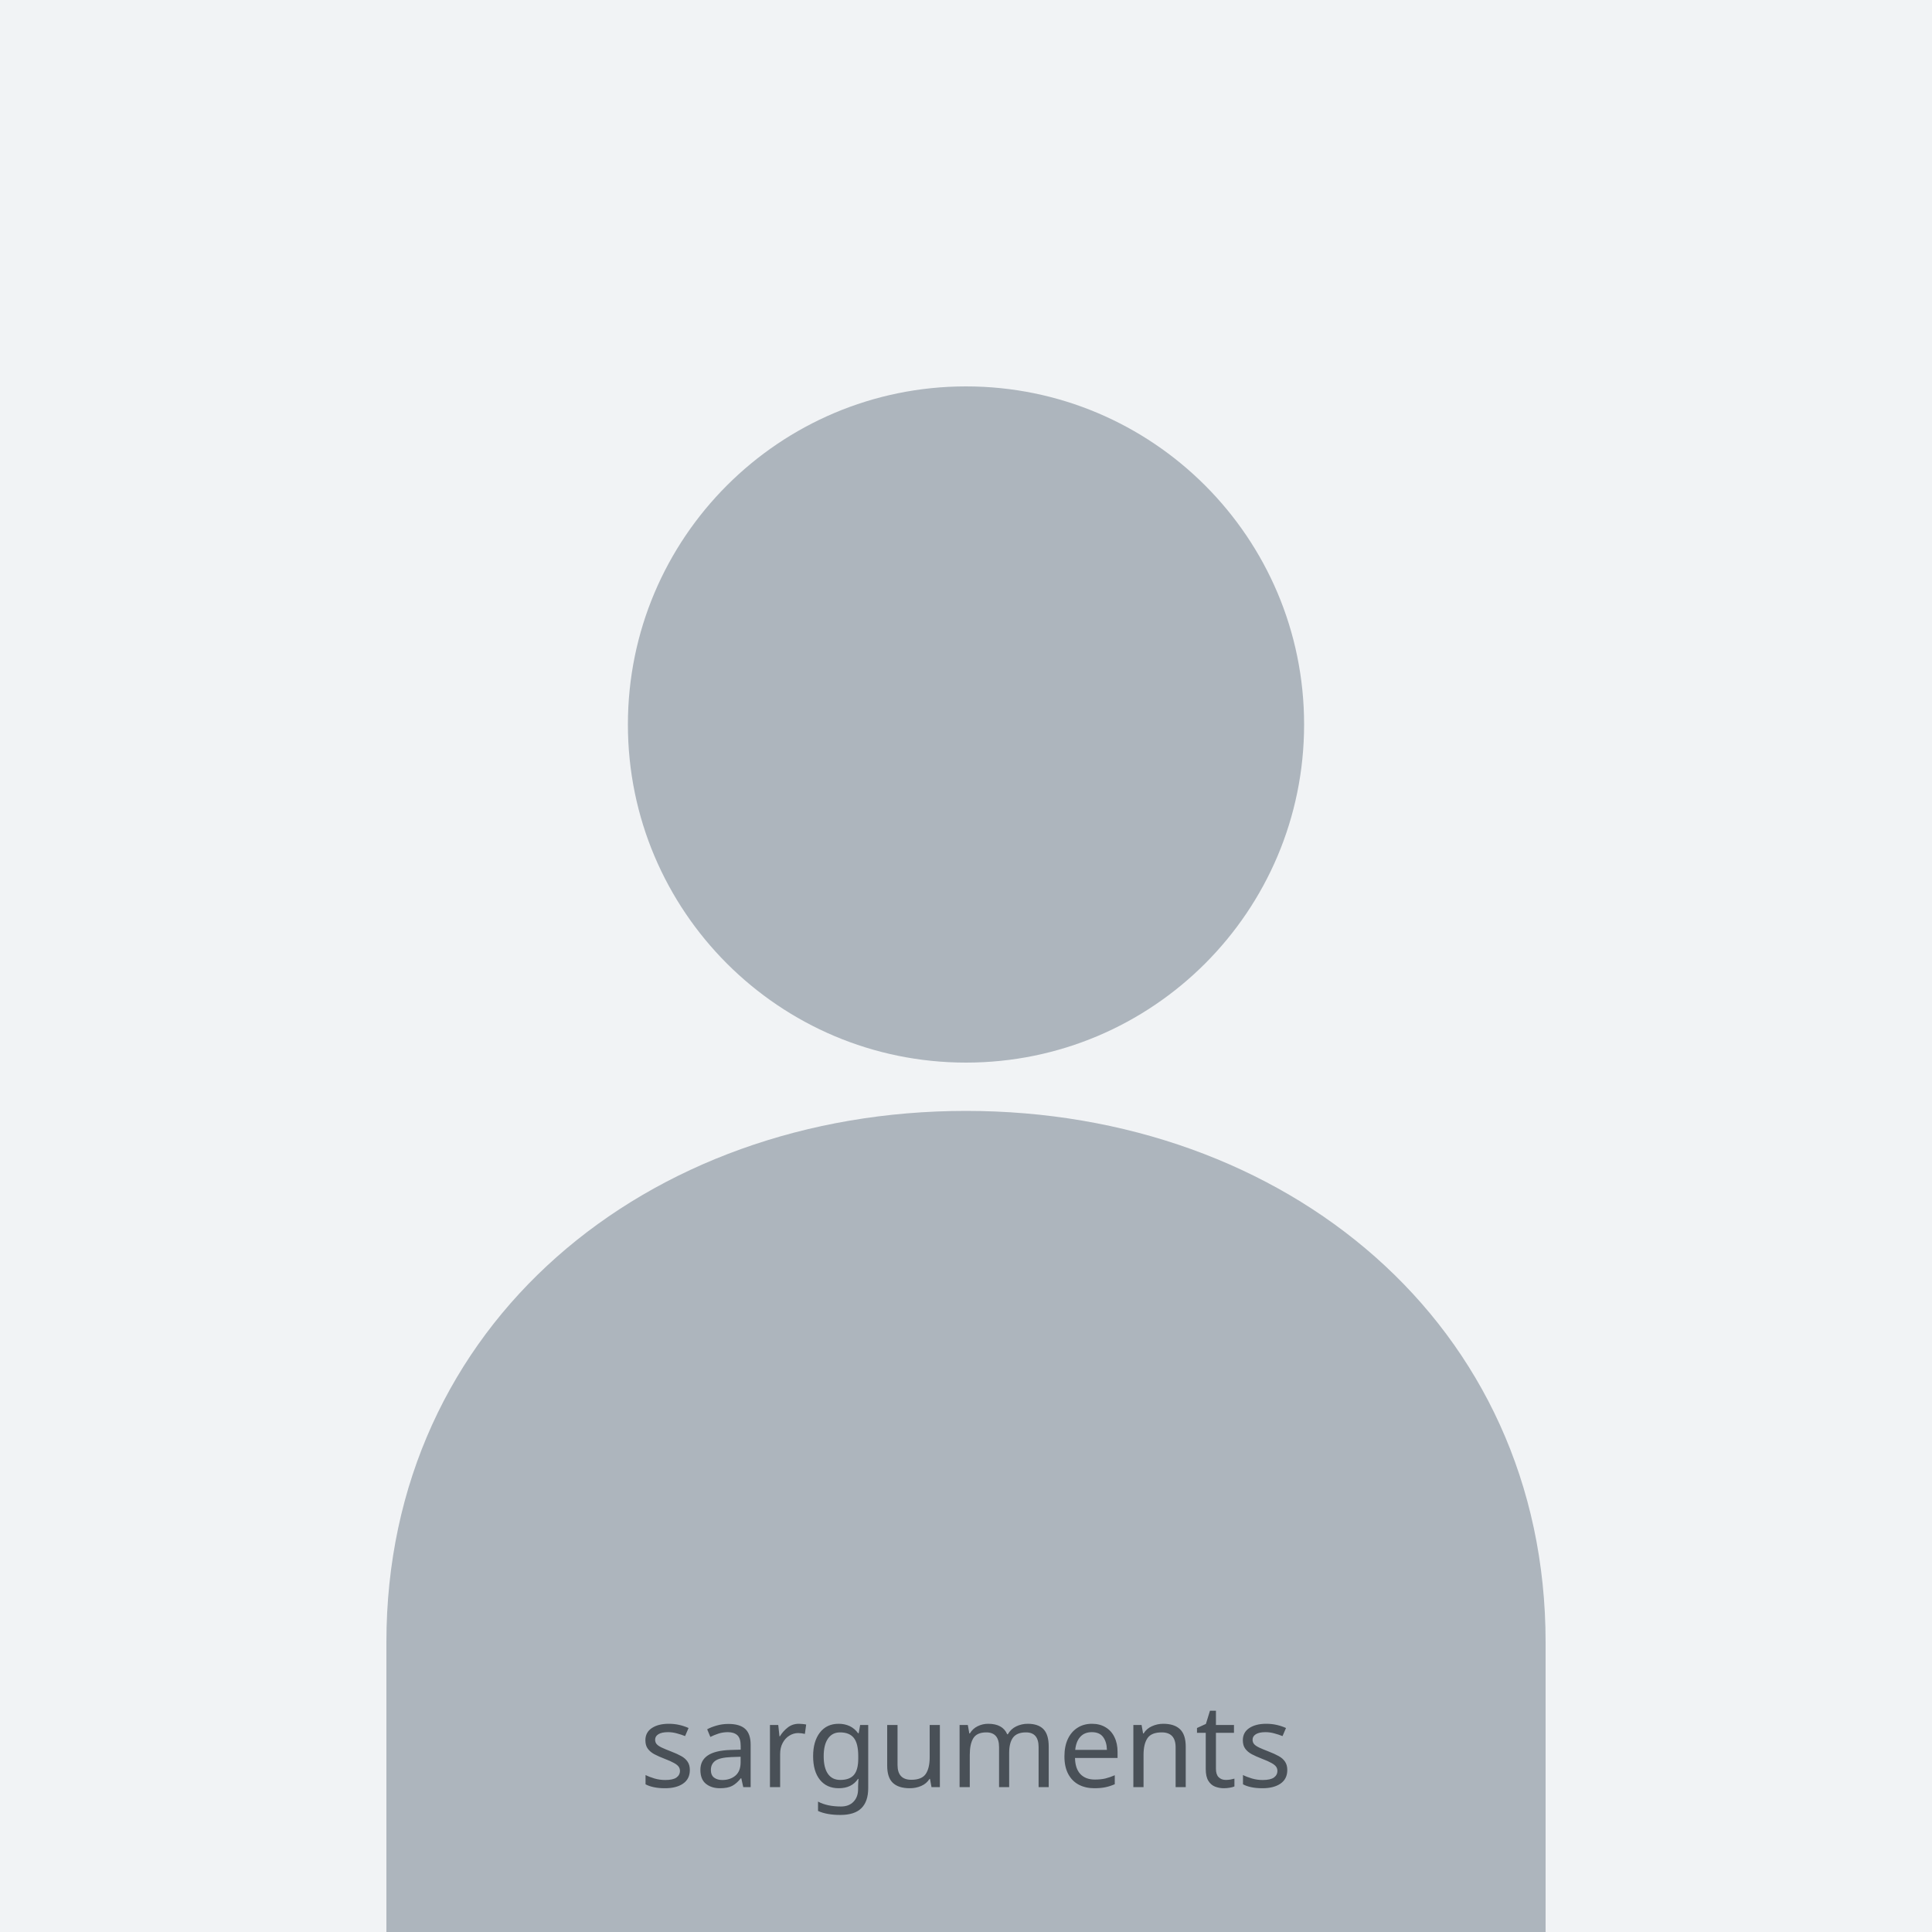
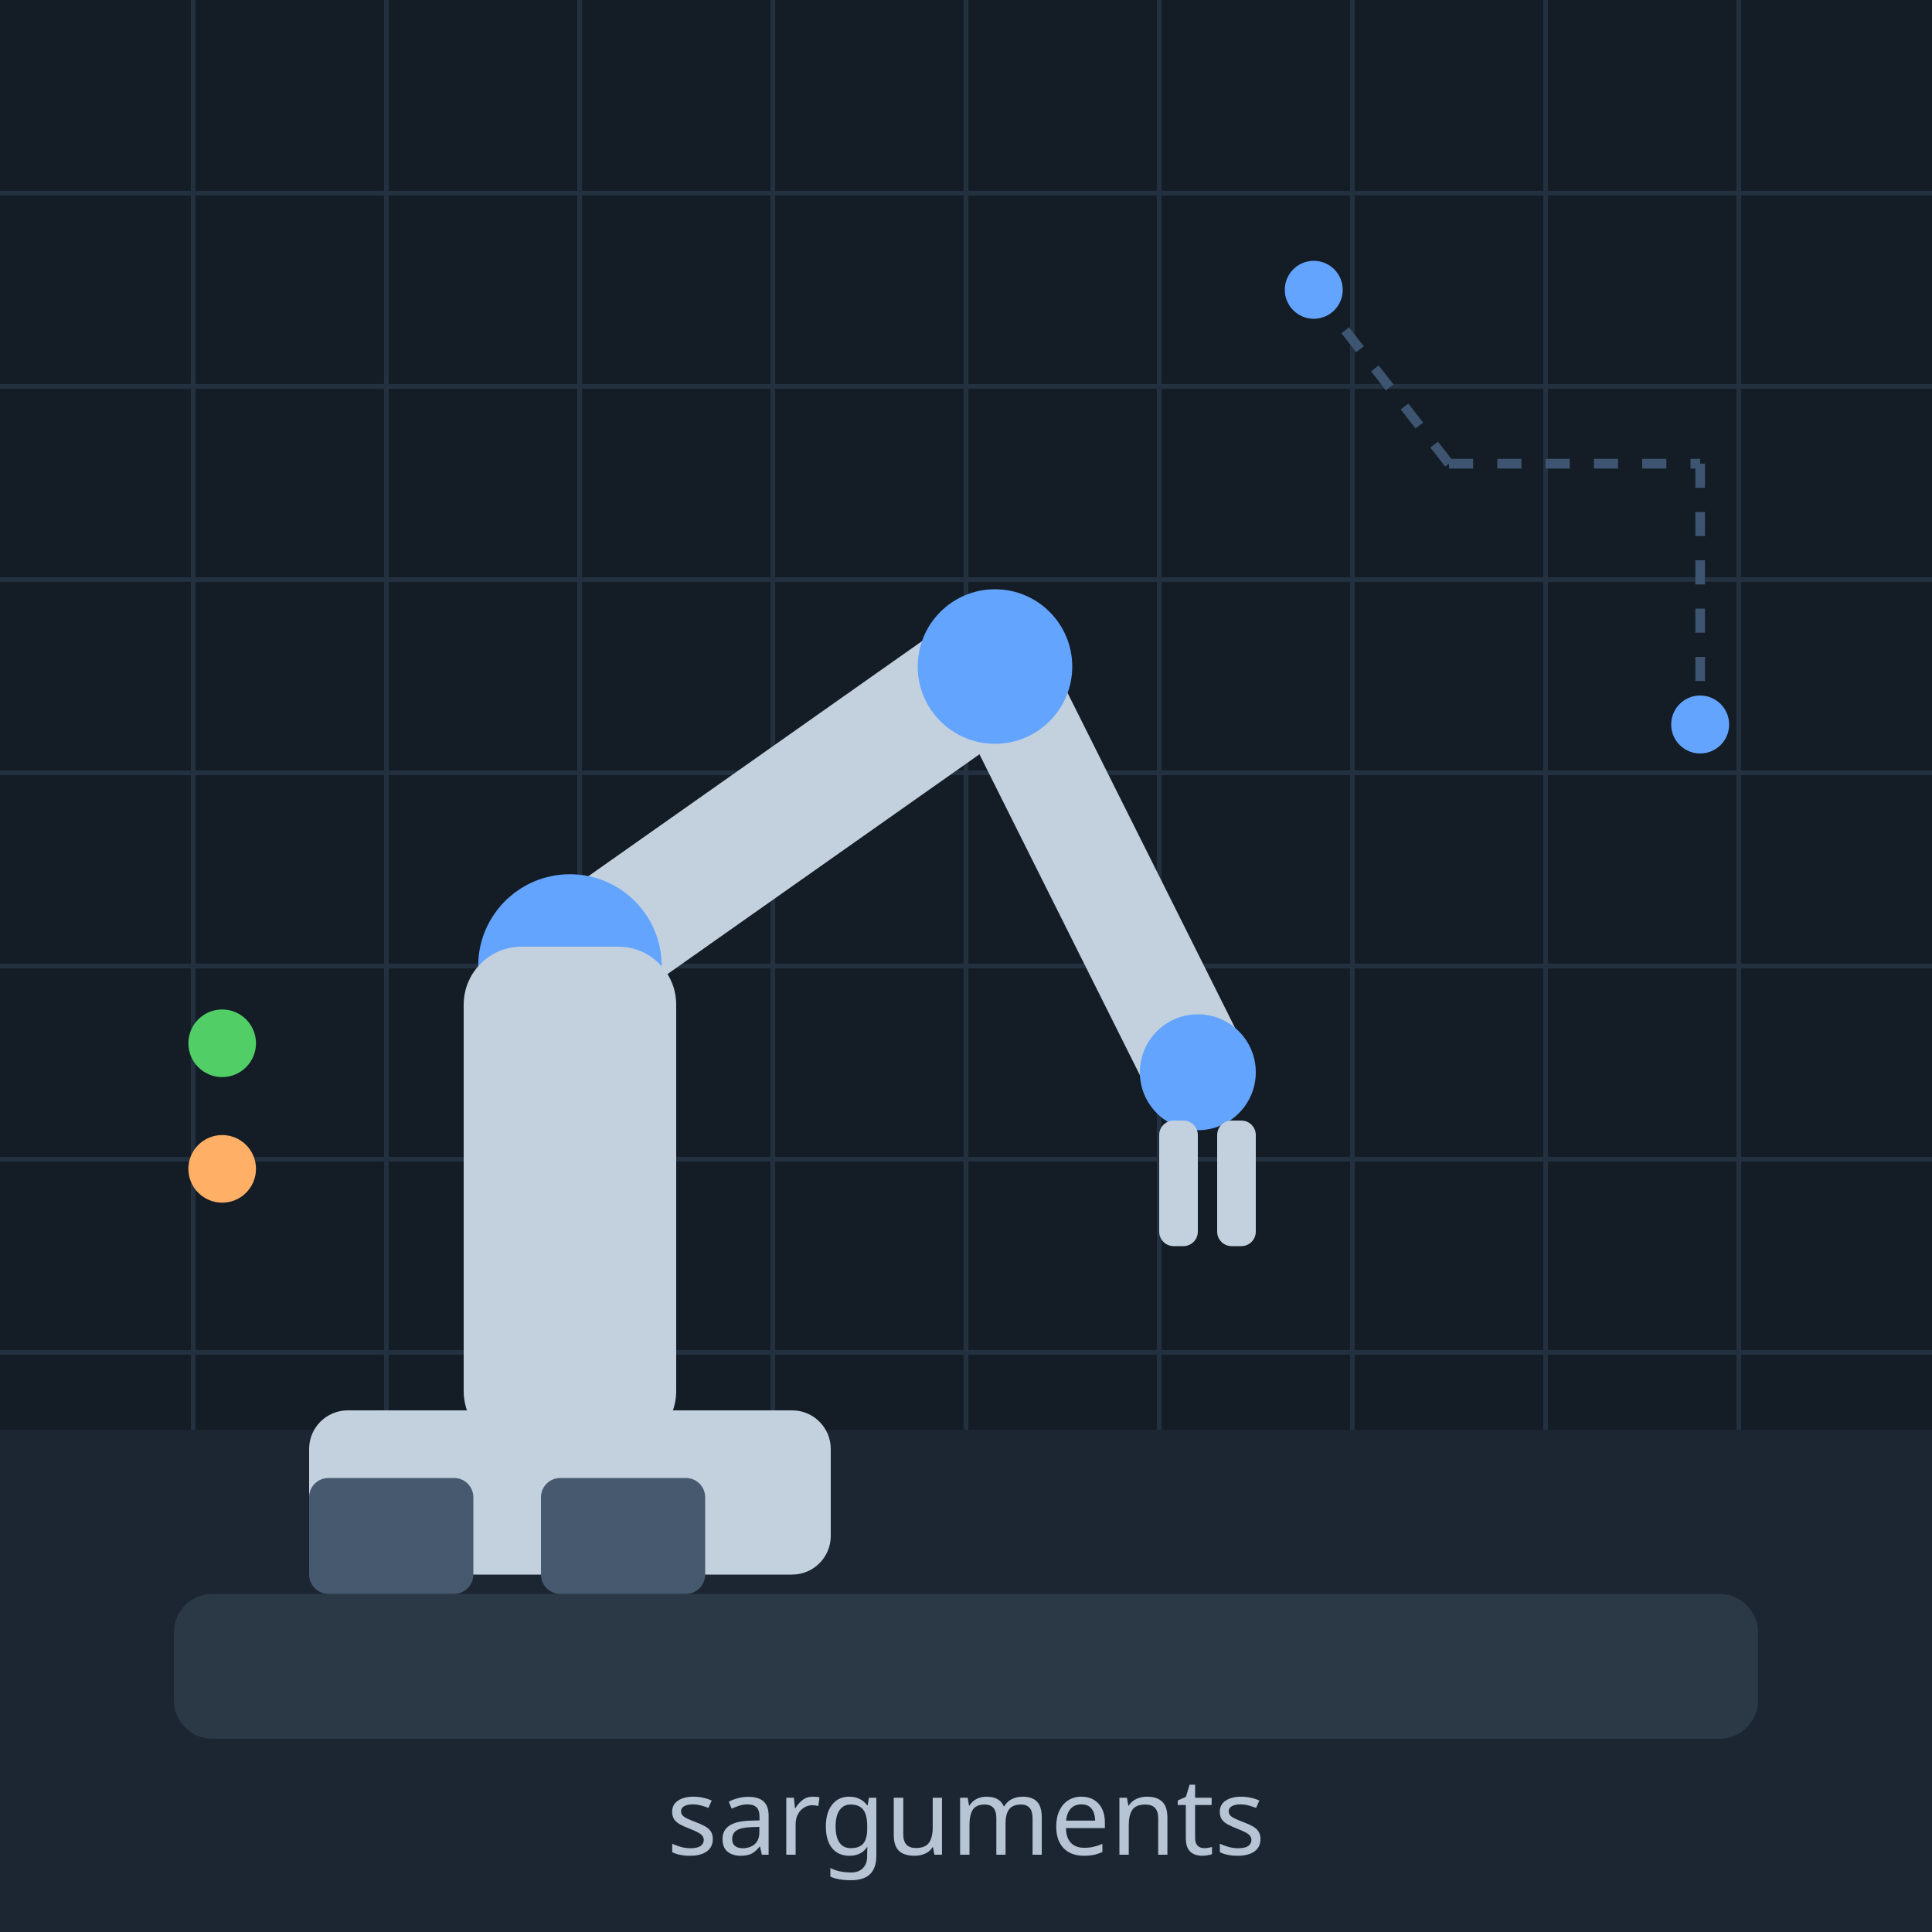
- <svg xmlns="http://www.w3.org/2000/svg" width="400" height="400" viewBox="0 0 400 400" role="img" aria-label="sarguments 프로필 사진">
-   <rect width="400" height="400" fill="#f1f3f5" />
-   <circle cx="200" cy="150" r="70" fill="#adb5bd" />
-   <path d="M80 340c0-66 54-110 120-110s120 44 120 110v60H80z" fill="#adb5bd" />
-   <text x="200" y="370" text-anchor="middle" font-family="system-ui, sans-serif" font-size="24" fill="#495057">sarguments</text>
+ <svg xmlns="http://www.w3.org/2000/svg" width="400" height="400" viewBox="0 0 400 400" role="img" aria-label="협동로봇 셀 도해: 로봇팔과 컨베이어, 상태 표시등">
+   <style>
+     /* 한 가지 팔레트만 쓴다. 페이지의 밝은/어두운 테마 어디에 놓여도 같은 색으로 보이도록
+        prefers-color-scheme에 기대지 않고 강판(짙은 청회색) 톤으로 고정했다. */
+     .bg { fill: #141c25; }
+     .grid { stroke: #22303f; stroke-width: 1; }
+     .floor { fill: #1c2632; }
+     .arm { stroke: #c3d1df; }
+     .joint { fill: #63a4ff; }
+     .base { fill: #c3d1df; }
+     .belt { fill: #2b3846; }
+     .box { fill: #46596e; }
+     .link { stroke: #3d5570; stroke-width: 2; stroke-dasharray: 5 5; fill: none; }
+     .node { fill: #63a4ff; }
+     .led-ok { fill: #51cf66; }
+     .led-run { fill: #ffb066; }
+     .cap { fill: #b6c4d3; }
+   </style>
+   <rect class="bg" width="400" height="400" />
+   <g class="grid">
+     <path d="M40 0V400M80 0V400M120 0V400M160 0V400M200 0V400M240 0V400M280 0V400M320 0V400M360 0V400" />
+     <path d="M0 40H400M0 80H400M0 120H400M0 160H400M0 200H400M0 240H400M0 280H400M0 320H400M0 360H400" />
+   </g>
+   <rect class="floor" x="0" y="296" width="400" height="104" />
+   <g class="link">
+     <path d="M300 96H352M300 96L272 60M352 96V150" />
+   </g>
+   <circle class="node" cx="272" cy="60" r="6" />
+   <circle class="node" cx="352" cy="150" r="6" />
+   <g class="arm" stroke-linecap="round" stroke-linejoin="round" fill="none">
+     <path d="M118 200L206 138" stroke-width="26" />
+     <path d="M206 138L248 222" stroke-width="22" />
+   </g>
+   <circle class="joint" cx="118" cy="200" r="19" />
+   <circle class="joint" cx="206" cy="138" r="16" />
+   <circle class="joint" cx="248" cy="222" r="12" />
+   <rect class="base" x="96" y="196" width="44" height="104" rx="12" />
+   <rect class="base" x="64" y="292" width="108" height="34" rx="8" />
+   <g class="base">
+     <rect x="240" y="232" width="8" height="26" rx="3" />
+     <rect x="252" y="232" width="8" height="26" rx="3" />
+   </g>
+   <rect class="belt" x="36" y="330" width="328" height="30" rx="8" />
+   <g class="box">
+     <rect x="64" y="306" width="34" height="24" rx="4" />
+     <rect x="112" y="306" width="34" height="24" rx="4" />
+   </g>
+   <circle class="led-ok" cx="46" cy="216" r="7" />
+   <circle class="led-run" cx="46" cy="242" r="7" />
+   <text class="cap" x="200" y="384" text-anchor="middle" font-family="system-ui, sans-serif" font-size="22">sarguments</text>
</svg>
